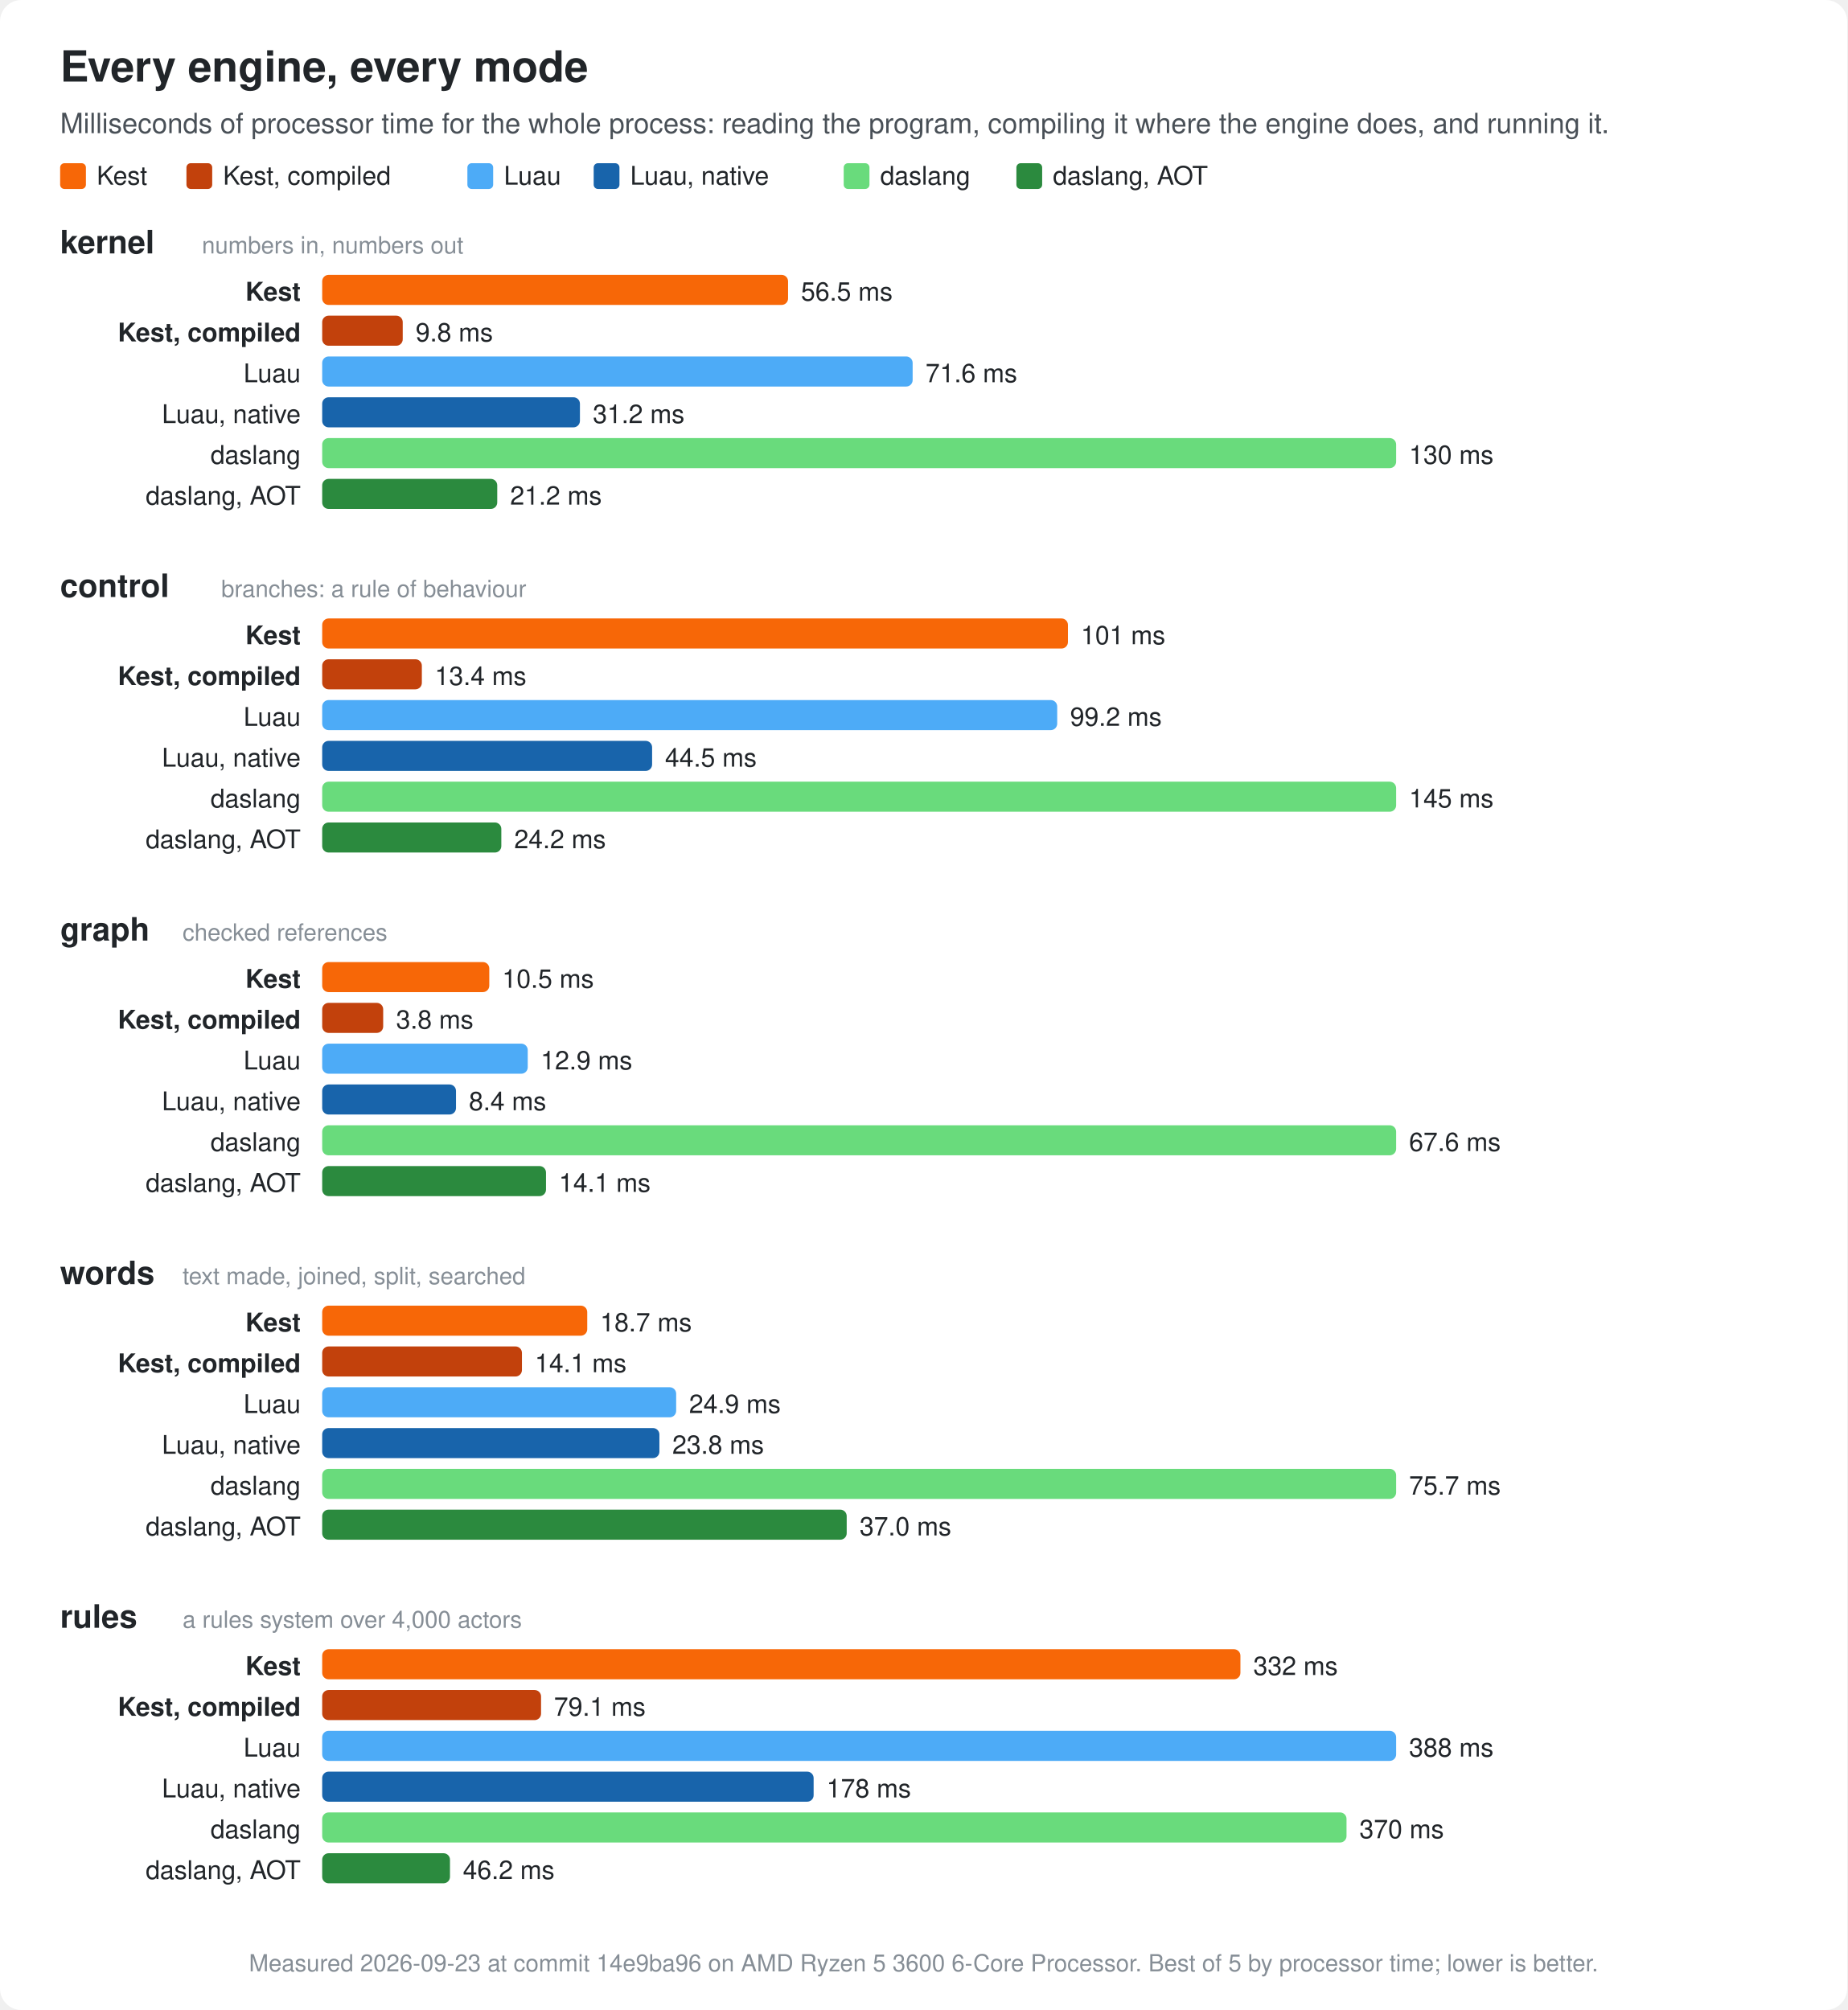
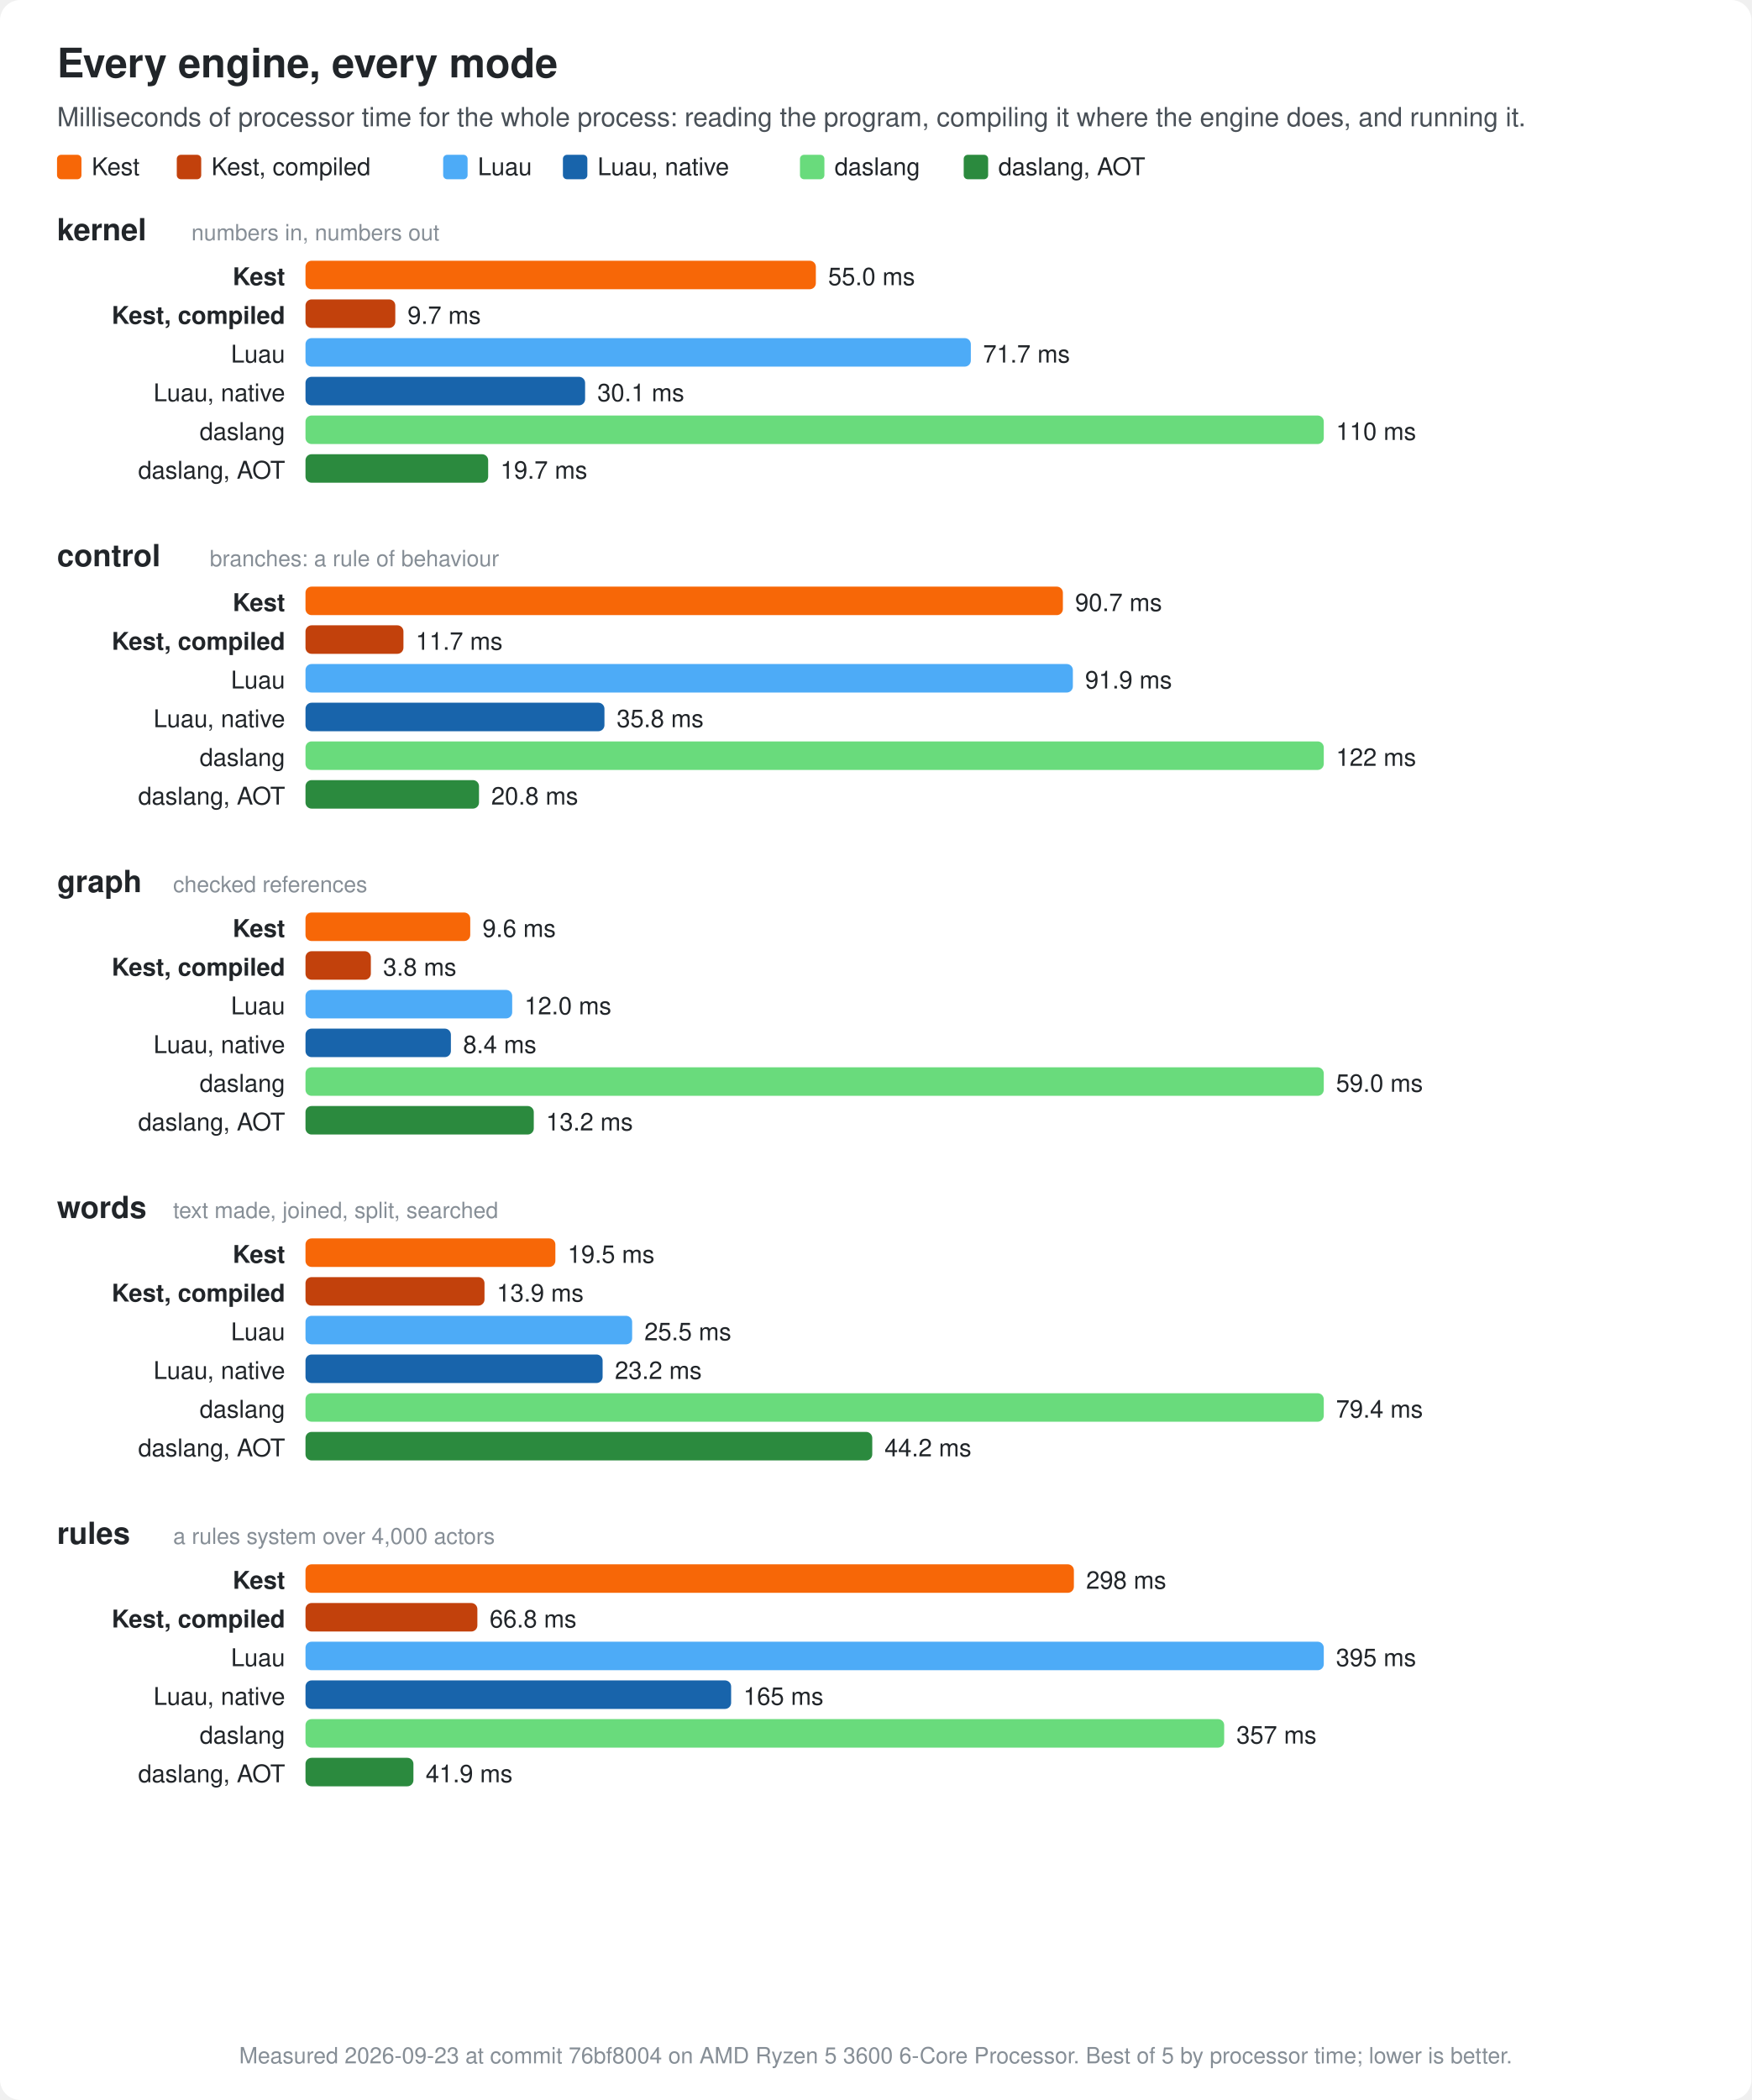
- <svg xmlns="http://www.w3.org/2000/svg" width="860" height="936" viewBox="0 0 860 936">
+ <svg xmlns="http://www.w3.org/2000/svg" width="860" height="1031" viewBox="0 0 860 1031">
  <rect width="100%" height="100%" rx="10" fill="#ffffff" />
  <text x="28.0" y="38.0" font-family="-apple-system,Segoe UI,Helvetica,Arial,sans-serif" font-size="20" font-weight="bold" fill="#212529" text-anchor="start">Every engine, every mode</text>
  <text x="28.0" y="62.0" font-family="-apple-system,Segoe UI,Helvetica,Arial,sans-serif" font-size="13" font-weight="normal" fill="#495057" text-anchor="start">Milliseconds of processor time for the whole process: reading the program, compiling it where the engine does, and running it.</text>
  <rect x="28.0" y="76.0" width="12" height="12" rx="2" fill="#f76707" />
  <text x="45.0" y="86.0" font-family="-apple-system,Segoe UI,Helvetica,Arial,sans-serif" font-size="12" font-weight="normal" fill="#212529" text-anchor="start">Kest</text>
  <rect x="86.8" y="76.0" width="12" height="12" rx="2" fill="#c2410c" />
  <text x="103.8" y="86.0" font-family="-apple-system,Segoe UI,Helvetica,Arial,sans-serif" font-size="12" font-weight="normal" fill="#212529" text-anchor="start">Kest, compiled</text>
  <rect x="217.6" y="76.0" width="12" height="12" rx="2" fill="#4dabf7" />
  <text x="234.6" y="86.0" font-family="-apple-system,Segoe UI,Helvetica,Arial,sans-serif" font-size="12" font-weight="normal" fill="#212529" text-anchor="start">Luau</text>
  <rect x="276.4" y="76.0" width="12" height="12" rx="2" fill="#1864ab" />
  <text x="293.4" y="86.0" font-family="-apple-system,Segoe UI,Helvetica,Arial,sans-serif" font-size="12" font-weight="normal" fill="#212529" text-anchor="start">Luau, native</text>
  <rect x="392.8" y="76.0" width="12" height="12" rx="2" fill="#69db7c" />
  <text x="409.8" y="86.0" font-family="-apple-system,Segoe UI,Helvetica,Arial,sans-serif" font-size="12" font-weight="normal" fill="#212529" text-anchor="start">daslang</text>
  <rect x="473.2" y="76.0" width="12" height="12" rx="2" fill="#2b8a3e" />
  <text x="490.2" y="86.0" font-family="-apple-system,Segoe UI,Helvetica,Arial,sans-serif" font-size="12" font-weight="normal" fill="#212529" text-anchor="start">daslang, AOT</text>
  <text x="28.0" y="118.0" font-family="-apple-system,Segoe UI,Helvetica,Arial,sans-serif" font-size="15" font-weight="bold" fill="#212529" text-anchor="start">kernel</text>
  <text x="94.0" y="118.0" font-family="-apple-system,Segoe UI,Helvetica,Arial,sans-serif" font-size="11" font-weight="normal" fill="#868e96" text-anchor="start">numbers in, numbers out</text>
  <text x="140.0" y="140.0" font-family="-apple-system,Segoe UI,Helvetica,Arial,sans-serif" font-size="12" font-weight="bold" fill="#212529" text-anchor="end">Kest</text>
-   <rect x="150" y="128.0" width="216.9" height="14" rx="3" fill="#f76707" />
-   <text x="372.9" y="140.0" font-family="-apple-system,Segoe UI,Helvetica,Arial,sans-serif" font-size="12" font-weight="normal" fill="#212529" text-anchor="start">56.5 ms</text>
+   <rect x="150" y="128.0" width="250.6" height="14" rx="3" fill="#f76707" />
+   <text x="406.6" y="140.0" font-family="-apple-system,Segoe UI,Helvetica,Arial,sans-serif" font-size="12" font-weight="normal" fill="#212529" text-anchor="start">55.0 ms</text>
  <text x="140.0" y="159.0" font-family="-apple-system,Segoe UI,Helvetica,Arial,sans-serif" font-size="12" font-weight="bold" fill="#212529" text-anchor="end">Kest, compiled</text>
-   <rect x="150" y="147.0" width="37.5" height="14" rx="3" fill="#c2410c" />
-   <text x="193.5" y="159.0" font-family="-apple-system,Segoe UI,Helvetica,Arial,sans-serif" font-size="12" font-weight="normal" fill="#212529" text-anchor="start">9.8 ms</text>
+   <rect x="150" y="147.0" width="44.1" height="14" rx="3" fill="#c2410c" />
+   <text x="200.1" y="159.0" font-family="-apple-system,Segoe UI,Helvetica,Arial,sans-serif" font-size="12" font-weight="normal" fill="#212529" text-anchor="start">9.7 ms</text>
  <text x="140.0" y="178.0" font-family="-apple-system,Segoe UI,Helvetica,Arial,sans-serif" font-size="12" font-weight="normal" fill="#212529" text-anchor="end">Luau</text>
-   <rect x="150" y="166.0" width="274.9" height="14" rx="3" fill="#4dabf7" />
-   <text x="430.9" y="178.0" font-family="-apple-system,Segoe UI,Helvetica,Arial,sans-serif" font-size="12" font-weight="normal" fill="#212529" text-anchor="start">71.6 ms</text>
+   <rect x="150" y="166.0" width="326.7" height="14" rx="3" fill="#4dabf7" />
+   <text x="482.7" y="178.0" font-family="-apple-system,Segoe UI,Helvetica,Arial,sans-serif" font-size="12" font-weight="normal" fill="#212529" text-anchor="start">71.7 ms</text>
  <text x="140.0" y="197.0" font-family="-apple-system,Segoe UI,Helvetica,Arial,sans-serif" font-size="12" font-weight="normal" fill="#212529" text-anchor="end">Luau, native</text>
-   <rect x="150" y="185.0" width="120.0" height="14" rx="3" fill="#1864ab" />
-   <text x="276.0" y="197.0" font-family="-apple-system,Segoe UI,Helvetica,Arial,sans-serif" font-size="12" font-weight="normal" fill="#212529" text-anchor="start">31.2 ms</text>
+   <rect x="150" y="185.0" width="137.3" height="14" rx="3" fill="#1864ab" />
+   <text x="293.3" y="197.0" font-family="-apple-system,Segoe UI,Helvetica,Arial,sans-serif" font-size="12" font-weight="normal" fill="#212529" text-anchor="start">30.1 ms</text>
  <text x="140.0" y="216.0" font-family="-apple-system,Segoe UI,Helvetica,Arial,sans-serif" font-size="12" font-weight="normal" fill="#212529" text-anchor="end">daslang</text>
  <rect x="150" y="204.0" width="500.0" height="14" rx="3" fill="#69db7c" />
-   <text x="656.0" y="216.0" font-family="-apple-system,Segoe UI,Helvetica,Arial,sans-serif" font-size="12" font-weight="normal" fill="#212529" text-anchor="start">130 ms</text>
+   <text x="656.0" y="216.0" font-family="-apple-system,Segoe UI,Helvetica,Arial,sans-serif" font-size="12" font-weight="normal" fill="#212529" text-anchor="start">110 ms</text>
  <text x="140.0" y="235.0" font-family="-apple-system,Segoe UI,Helvetica,Arial,sans-serif" font-size="12" font-weight="normal" fill="#212529" text-anchor="end">daslang, AOT</text>
-   <rect x="150" y="223.0" width="81.5" height="14" rx="3" fill="#2b8a3e" />
-   <text x="237.5" y="235.0" font-family="-apple-system,Segoe UI,Helvetica,Arial,sans-serif" font-size="12" font-weight="normal" fill="#212529" text-anchor="start">21.2 ms</text>
+   <rect x="150" y="223.0" width="89.7" height="14" rx="3" fill="#2b8a3e" />
+   <text x="245.7" y="235.0" font-family="-apple-system,Segoe UI,Helvetica,Arial,sans-serif" font-size="12" font-weight="normal" fill="#212529" text-anchor="start">19.7 ms</text>
  <text x="28.0" y="278.0" font-family="-apple-system,Segoe UI,Helvetica,Arial,sans-serif" font-size="15" font-weight="bold" fill="#212529" text-anchor="start">control</text>
  <text x="103.0" y="278.0" font-family="-apple-system,Segoe UI,Helvetica,Arial,sans-serif" font-size="11" font-weight="normal" fill="#868e96" text-anchor="start">branches: a rule of behaviour</text>
  <text x="140.0" y="300.0" font-family="-apple-system,Segoe UI,Helvetica,Arial,sans-serif" font-size="12" font-weight="bold" fill="#212529" text-anchor="end">Kest</text>
-   <rect x="150" y="288.0" width="347.2" height="14" rx="3" fill="#f76707" />
-   <text x="503.2" y="300.0" font-family="-apple-system,Segoe UI,Helvetica,Arial,sans-serif" font-size="12" font-weight="normal" fill="#212529" text-anchor="start">101 ms</text>
+   <rect x="150" y="288.0" width="371.9" height="14" rx="3" fill="#f76707" />
+   <text x="527.9" y="300.0" font-family="-apple-system,Segoe UI,Helvetica,Arial,sans-serif" font-size="12" font-weight="normal" fill="#212529" text-anchor="start">90.7 ms</text>
  <text x="140.0" y="319.0" font-family="-apple-system,Segoe UI,Helvetica,Arial,sans-serif" font-size="12" font-weight="bold" fill="#212529" text-anchor="end">Kest, compiled</text>
-   <rect x="150" y="307.0" width="46.4" height="14" rx="3" fill="#c2410c" />
-   <text x="202.4" y="319.0" font-family="-apple-system,Segoe UI,Helvetica,Arial,sans-serif" font-size="12" font-weight="normal" fill="#212529" text-anchor="start">13.4 ms</text>
+   <rect x="150" y="307.0" width="48.1" height="14" rx="3" fill="#c2410c" />
+   <text x="204.1" y="319.0" font-family="-apple-system,Segoe UI,Helvetica,Arial,sans-serif" font-size="12" font-weight="normal" fill="#212529" text-anchor="start">11.7 ms</text>
  <text x="140.0" y="338.0" font-family="-apple-system,Segoe UI,Helvetica,Arial,sans-serif" font-size="12" font-weight="normal" fill="#212529" text-anchor="end">Luau</text>
-   <rect x="150" y="326.0" width="342.2" height="14" rx="3" fill="#4dabf7" />
-   <text x="498.2" y="338.0" font-family="-apple-system,Segoe UI,Helvetica,Arial,sans-serif" font-size="12" font-weight="normal" fill="#212529" text-anchor="start">99.2 ms</text>
+   <rect x="150" y="326.0" width="376.8" height="14" rx="3" fill="#4dabf7" />
+   <text x="532.8" y="338.0" font-family="-apple-system,Segoe UI,Helvetica,Arial,sans-serif" font-size="12" font-weight="normal" fill="#212529" text-anchor="start">91.9 ms</text>
  <text x="140.0" y="357.0" font-family="-apple-system,Segoe UI,Helvetica,Arial,sans-serif" font-size="12" font-weight="normal" fill="#212529" text-anchor="end">Luau, native</text>
-   <rect x="150" y="345.0" width="153.6" height="14" rx="3" fill="#1864ab" />
-   <text x="309.6" y="357.0" font-family="-apple-system,Segoe UI,Helvetica,Arial,sans-serif" font-size="12" font-weight="normal" fill="#212529" text-anchor="start">44.5 ms</text>
+   <rect x="150" y="345.0" width="146.8" height="14" rx="3" fill="#1864ab" />
+   <text x="302.8" y="357.0" font-family="-apple-system,Segoe UI,Helvetica,Arial,sans-serif" font-size="12" font-weight="normal" fill="#212529" text-anchor="start">35.8 ms</text>
  <text x="140.0" y="376.0" font-family="-apple-system,Segoe UI,Helvetica,Arial,sans-serif" font-size="12" font-weight="normal" fill="#212529" text-anchor="end">daslang</text>
  <rect x="150" y="364.0" width="500.0" height="14" rx="3" fill="#69db7c" />
-   <text x="656.0" y="376.0" font-family="-apple-system,Segoe UI,Helvetica,Arial,sans-serif" font-size="12" font-weight="normal" fill="#212529" text-anchor="start">145 ms</text>
+   <text x="656.0" y="376.0" font-family="-apple-system,Segoe UI,Helvetica,Arial,sans-serif" font-size="12" font-weight="normal" fill="#212529" text-anchor="start">122 ms</text>
  <text x="140.0" y="395.0" font-family="-apple-system,Segoe UI,Helvetica,Arial,sans-serif" font-size="12" font-weight="normal" fill="#212529" text-anchor="end">daslang, AOT</text>
-   <rect x="150" y="383.0" width="83.4" height="14" rx="3" fill="#2b8a3e" />
-   <text x="239.4" y="395.0" font-family="-apple-system,Segoe UI,Helvetica,Arial,sans-serif" font-size="12" font-weight="normal" fill="#212529" text-anchor="start">24.2 ms</text>
+   <rect x="150" y="383.0" width="85.2" height="14" rx="3" fill="#2b8a3e" />
+   <text x="241.2" y="395.0" font-family="-apple-system,Segoe UI,Helvetica,Arial,sans-serif" font-size="12" font-weight="normal" fill="#212529" text-anchor="start">20.8 ms</text>
  <text x="28.0" y="438.0" font-family="-apple-system,Segoe UI,Helvetica,Arial,sans-serif" font-size="15" font-weight="bold" fill="#212529" text-anchor="start">graph</text>
  <text x="85.0" y="438.0" font-family="-apple-system,Segoe UI,Helvetica,Arial,sans-serif" font-size="11" font-weight="normal" fill="#868e96" text-anchor="start">checked references</text>
  <text x="140.0" y="460.0" font-family="-apple-system,Segoe UI,Helvetica,Arial,sans-serif" font-size="12" font-weight="bold" fill="#212529" text-anchor="end">Kest</text>
-   <rect x="150" y="448.0" width="77.8" height="14" rx="3" fill="#f76707" />
-   <text x="233.8" y="460.0" font-family="-apple-system,Segoe UI,Helvetica,Arial,sans-serif" font-size="12" font-weight="normal" fill="#212529" text-anchor="start">10.5 ms</text>
+   <rect x="150" y="448.0" width="80.9" height="14" rx="3" fill="#f76707" />
+   <text x="236.9" y="460.0" font-family="-apple-system,Segoe UI,Helvetica,Arial,sans-serif" font-size="12" font-weight="normal" fill="#212529" text-anchor="start">9.6 ms</text>
  <text x="140.0" y="479.0" font-family="-apple-system,Segoe UI,Helvetica,Arial,sans-serif" font-size="12" font-weight="bold" fill="#212529" text-anchor="end">Kest, compiled</text>
-   <rect x="150" y="467.0" width="28.4" height="14" rx="3" fill="#c2410c" />
-   <text x="184.4" y="479.0" font-family="-apple-system,Segoe UI,Helvetica,Arial,sans-serif" font-size="12" font-weight="normal" fill="#212529" text-anchor="start">3.8 ms</text>
+   <rect x="150" y="467.0" width="32.1" height="14" rx="3" fill="#c2410c" />
+   <text x="188.1" y="479.0" font-family="-apple-system,Segoe UI,Helvetica,Arial,sans-serif" font-size="12" font-weight="normal" fill="#212529" text-anchor="start">3.8 ms</text>
  <text x="140.0" y="498.0" font-family="-apple-system,Segoe UI,Helvetica,Arial,sans-serif" font-size="12" font-weight="normal" fill="#212529" text-anchor="end">Luau</text>
-   <rect x="150" y="486.0" width="95.7" height="14" rx="3" fill="#4dabf7" />
-   <text x="251.7" y="498.0" font-family="-apple-system,Segoe UI,Helvetica,Arial,sans-serif" font-size="12" font-weight="normal" fill="#212529" text-anchor="start">12.9 ms</text>
+   <rect x="150" y="486.0" width="101.5" height="14" rx="3" fill="#4dabf7" />
+   <text x="257.5" y="498.0" font-family="-apple-system,Segoe UI,Helvetica,Arial,sans-serif" font-size="12" font-weight="normal" fill="#212529" text-anchor="start">12.0 ms</text>
  <text x="140.0" y="517.0" font-family="-apple-system,Segoe UI,Helvetica,Arial,sans-serif" font-size="12" font-weight="normal" fill="#212529" text-anchor="end">Luau, native</text>
-   <rect x="150" y="505.0" width="62.3" height="14" rx="3" fill="#1864ab" />
-   <text x="218.3" y="517.0" font-family="-apple-system,Segoe UI,Helvetica,Arial,sans-serif" font-size="12" font-weight="normal" fill="#212529" text-anchor="start">8.4 ms</text>
+   <rect x="150" y="505.0" width="71.4" height="14" rx="3" fill="#1864ab" />
+   <text x="227.4" y="517.0" font-family="-apple-system,Segoe UI,Helvetica,Arial,sans-serif" font-size="12" font-weight="normal" fill="#212529" text-anchor="start">8.4 ms</text>
  <text x="140.0" y="536.0" font-family="-apple-system,Segoe UI,Helvetica,Arial,sans-serif" font-size="12" font-weight="normal" fill="#212529" text-anchor="end">daslang</text>
  <rect x="150" y="524.0" width="500.0" height="14" rx="3" fill="#69db7c" />
-   <text x="656.0" y="536.0" font-family="-apple-system,Segoe UI,Helvetica,Arial,sans-serif" font-size="12" font-weight="normal" fill="#212529" text-anchor="start">67.6 ms</text>
+   <text x="656.0" y="536.0" font-family="-apple-system,Segoe UI,Helvetica,Arial,sans-serif" font-size="12" font-weight="normal" fill="#212529" text-anchor="start">59.0 ms</text>
  <text x="140.0" y="555.0" font-family="-apple-system,Segoe UI,Helvetica,Arial,sans-serif" font-size="12" font-weight="normal" fill="#212529" text-anchor="end">daslang, AOT</text>
-   <rect x="150" y="543.0" width="104.2" height="14" rx="3" fill="#2b8a3e" />
-   <text x="260.2" y="555.0" font-family="-apple-system,Segoe UI,Helvetica,Arial,sans-serif" font-size="12" font-weight="normal" fill="#212529" text-anchor="start">14.1 ms</text>
+   <rect x="150" y="543.0" width="112.1" height="14" rx="3" fill="#2b8a3e" />
+   <text x="268.1" y="555.0" font-family="-apple-system,Segoe UI,Helvetica,Arial,sans-serif" font-size="12" font-weight="normal" fill="#212529" text-anchor="start">13.2 ms</text>
  <text x="28.0" y="598.0" font-family="-apple-system,Segoe UI,Helvetica,Arial,sans-serif" font-size="15" font-weight="bold" fill="#212529" text-anchor="start">words</text>
  <text x="85.0" y="598.0" font-family="-apple-system,Segoe UI,Helvetica,Arial,sans-serif" font-size="11" font-weight="normal" fill="#868e96" text-anchor="start">text made, joined, split, searched</text>
  <text x="140.0" y="620.0" font-family="-apple-system,Segoe UI,Helvetica,Arial,sans-serif" font-size="12" font-weight="bold" fill="#212529" text-anchor="end">Kest</text>
-   <rect x="150" y="608.0" width="123.4" height="14" rx="3" fill="#f76707" />
-   <text x="279.4" y="620.0" font-family="-apple-system,Segoe UI,Helvetica,Arial,sans-serif" font-size="12" font-weight="normal" fill="#212529" text-anchor="start">18.7 ms</text>
+   <rect x="150" y="608.0" width="122.7" height="14" rx="3" fill="#f76707" />
+   <text x="278.7" y="620.0" font-family="-apple-system,Segoe UI,Helvetica,Arial,sans-serif" font-size="12" font-weight="normal" fill="#212529" text-anchor="start">19.5 ms</text>
  <text x="140.0" y="639.0" font-family="-apple-system,Segoe UI,Helvetica,Arial,sans-serif" font-size="12" font-weight="bold" fill="#212529" text-anchor="end">Kest, compiled</text>
-   <rect x="150" y="627.0" width="93.0" height="14" rx="3" fill="#c2410c" />
-   <text x="249.0" y="639.0" font-family="-apple-system,Segoe UI,Helvetica,Arial,sans-serif" font-size="12" font-weight="normal" fill="#212529" text-anchor="start">14.1 ms</text>
+   <rect x="150" y="627.0" width="87.9" height="14" rx="3" fill="#c2410c" />
+   <text x="243.9" y="639.0" font-family="-apple-system,Segoe UI,Helvetica,Arial,sans-serif" font-size="12" font-weight="normal" fill="#212529" text-anchor="start">13.9 ms</text>
  <text x="140.0" y="658.0" font-family="-apple-system,Segoe UI,Helvetica,Arial,sans-serif" font-size="12" font-weight="normal" fill="#212529" text-anchor="end">Luau</text>
-   <rect x="150" y="646.0" width="164.8" height="14" rx="3" fill="#4dabf7" />
-   <text x="320.8" y="658.0" font-family="-apple-system,Segoe UI,Helvetica,Arial,sans-serif" font-size="12" font-weight="normal" fill="#212529" text-anchor="start">24.9 ms</text>
+   <rect x="150" y="646.0" width="160.4" height="14" rx="3" fill="#4dabf7" />
+   <text x="316.4" y="658.0" font-family="-apple-system,Segoe UI,Helvetica,Arial,sans-serif" font-size="12" font-weight="normal" fill="#212529" text-anchor="start">25.5 ms</text>
  <text x="140.0" y="677.0" font-family="-apple-system,Segoe UI,Helvetica,Arial,sans-serif" font-size="12" font-weight="normal" fill="#212529" text-anchor="end">Luau, native</text>
-   <rect x="150" y="665.0" width="157.0" height="14" rx="3" fill="#1864ab" />
-   <text x="313.0" y="677.0" font-family="-apple-system,Segoe UI,Helvetica,Arial,sans-serif" font-size="12" font-weight="normal" fill="#212529" text-anchor="start">23.8 ms</text>
+   <rect x="150" y="665.0" width="145.9" height="14" rx="3" fill="#1864ab" />
+   <text x="301.9" y="677.0" font-family="-apple-system,Segoe UI,Helvetica,Arial,sans-serif" font-size="12" font-weight="normal" fill="#212529" text-anchor="start">23.2 ms</text>
  <text x="140.0" y="696.0" font-family="-apple-system,Segoe UI,Helvetica,Arial,sans-serif" font-size="12" font-weight="normal" fill="#212529" text-anchor="end">daslang</text>
  <rect x="150" y="684.0" width="500.0" height="14" rx="3" fill="#69db7c" />
-   <text x="656.0" y="696.0" font-family="-apple-system,Segoe UI,Helvetica,Arial,sans-serif" font-size="12" font-weight="normal" fill="#212529" text-anchor="start">75.7 ms</text>
+   <text x="656.0" y="696.0" font-family="-apple-system,Segoe UI,Helvetica,Arial,sans-serif" font-size="12" font-weight="normal" fill="#212529" text-anchor="start">79.4 ms</text>
  <text x="140.0" y="715.0" font-family="-apple-system,Segoe UI,Helvetica,Arial,sans-serif" font-size="12" font-weight="normal" fill="#212529" text-anchor="end">daslang, AOT</text>
-   <rect x="150" y="703.0" width="244.2" height="14" rx="3" fill="#2b8a3e" />
-   <text x="400.2" y="715.0" font-family="-apple-system,Segoe UI,Helvetica,Arial,sans-serif" font-size="12" font-weight="normal" fill="#212529" text-anchor="start">37.0 ms</text>
+   <rect x="150" y="703.0" width="278.3" height="14" rx="3" fill="#2b8a3e" />
+   <text x="434.3" y="715.0" font-family="-apple-system,Segoe UI,Helvetica,Arial,sans-serif" font-size="12" font-weight="normal" fill="#212529" text-anchor="start">44.2 ms</text>
  <text x="28.0" y="758.0" font-family="-apple-system,Segoe UI,Helvetica,Arial,sans-serif" font-size="15" font-weight="bold" fill="#212529" text-anchor="start">rules</text>
  <text x="85.0" y="758.0" font-family="-apple-system,Segoe UI,Helvetica,Arial,sans-serif" font-size="11" font-weight="normal" fill="#868e96" text-anchor="start">a rules system over 4,000 actors</text>
  <text x="140.0" y="780.0" font-family="-apple-system,Segoe UI,Helvetica,Arial,sans-serif" font-size="12" font-weight="bold" fill="#212529" text-anchor="end">Kest</text>
-   <rect x="150" y="768.0" width="427.5" height="14" rx="3" fill="#f76707" />
-   <text x="583.5" y="780.0" font-family="-apple-system,Segoe UI,Helvetica,Arial,sans-serif" font-size="12" font-weight="normal" fill="#212529" text-anchor="start">332 ms</text>
+   <rect x="150" y="768.0" width="377.3" height="14" rx="3" fill="#f76707" />
+   <text x="533.3" y="780.0" font-family="-apple-system,Segoe UI,Helvetica,Arial,sans-serif" font-size="12" font-weight="normal" fill="#212529" text-anchor="start">298 ms</text>
  <text x="140.0" y="799.0" font-family="-apple-system,Segoe UI,Helvetica,Arial,sans-serif" font-size="12" font-weight="bold" fill="#212529" text-anchor="end">Kest, compiled</text>
-   <rect x="150" y="787.0" width="101.9" height="14" rx="3" fill="#c2410c" />
-   <text x="257.9" y="799.0" font-family="-apple-system,Segoe UI,Helvetica,Arial,sans-serif" font-size="12" font-weight="normal" fill="#212529" text-anchor="start">79.1 ms</text>
+   <rect x="150" y="787.0" width="84.4" height="14" rx="3" fill="#c2410c" />
+   <text x="240.4" y="799.0" font-family="-apple-system,Segoe UI,Helvetica,Arial,sans-serif" font-size="12" font-weight="normal" fill="#212529" text-anchor="start">66.8 ms</text>
  <text x="140.0" y="818.0" font-family="-apple-system,Segoe UI,Helvetica,Arial,sans-serif" font-size="12" font-weight="normal" fill="#212529" text-anchor="end">Luau</text>
  <rect x="150" y="806.0" width="500.0" height="14" rx="3" fill="#4dabf7" />
-   <text x="656.0" y="818.0" font-family="-apple-system,Segoe UI,Helvetica,Arial,sans-serif" font-size="12" font-weight="normal" fill="#212529" text-anchor="start">388 ms</text>
+   <text x="656.0" y="818.0" font-family="-apple-system,Segoe UI,Helvetica,Arial,sans-serif" font-size="12" font-weight="normal" fill="#212529" text-anchor="start">395 ms</text>
  <text x="140.0" y="837.0" font-family="-apple-system,Segoe UI,Helvetica,Arial,sans-serif" font-size="12" font-weight="normal" fill="#212529" text-anchor="end">Luau, native</text>
-   <rect x="150" y="825.0" width="228.8" height="14" rx="3" fill="#1864ab" />
-   <text x="384.8" y="837.0" font-family="-apple-system,Segoe UI,Helvetica,Arial,sans-serif" font-size="12" font-weight="normal" fill="#212529" text-anchor="start">178 ms</text>
+   <rect x="150" y="825.0" width="209.0" height="14" rx="3" fill="#1864ab" />
+   <text x="365.0" y="837.0" font-family="-apple-system,Segoe UI,Helvetica,Arial,sans-serif" font-size="12" font-weight="normal" fill="#212529" text-anchor="start">165 ms</text>
  <text x="140.0" y="856.0" font-family="-apple-system,Segoe UI,Helvetica,Arial,sans-serif" font-size="12" font-weight="normal" fill="#212529" text-anchor="end">daslang</text>
-   <rect x="150" y="844.0" width="476.9" height="14" rx="3" fill="#69db7c" />
-   <text x="632.9" y="856.0" font-family="-apple-system,Segoe UI,Helvetica,Arial,sans-serif" font-size="12" font-weight="normal" fill="#212529" text-anchor="start">370 ms</text>
+   <rect x="150" y="844.0" width="451.1" height="14" rx="3" fill="#69db7c" />
+   <text x="607.1" y="856.0" font-family="-apple-system,Segoe UI,Helvetica,Arial,sans-serif" font-size="12" font-weight="normal" fill="#212529" text-anchor="start">357 ms</text>
  <text x="140.0" y="875.0" font-family="-apple-system,Segoe UI,Helvetica,Arial,sans-serif" font-size="12" font-weight="normal" fill="#212529" text-anchor="end">daslang, AOT</text>
-   <rect x="150" y="863.0" width="59.5" height="14" rx="3" fill="#2b8a3e" />
-   <text x="215.5" y="875.0" font-family="-apple-system,Segoe UI,Helvetica,Arial,sans-serif" font-size="12" font-weight="normal" fill="#212529" text-anchor="start">46.2 ms</text>
-   <text x="430.0" y="918.0" font-family="-apple-system,Segoe UI,Helvetica,Arial,sans-serif" font-size="11" font-weight="normal" fill="#868e96" text-anchor="middle">Measured 2026-09-23 at commit 14e9ba96 on AMD Ryzen 5 3600 6-Core Processor. Best of 5 by processor time; lower is better.</text>
+   <rect x="150" y="863.0" width="53.0" height="14" rx="3" fill="#2b8a3e" />
+   <text x="209.0" y="875.0" font-family="-apple-system,Segoe UI,Helvetica,Arial,sans-serif" font-size="12" font-weight="normal" fill="#212529" text-anchor="start">41.9 ms</text>
+   <text x="430.0" y="1013.0" font-family="-apple-system,Segoe UI,Helvetica,Arial,sans-serif" font-size="11" font-weight="normal" fill="#868e96" text-anchor="middle">Measured 2026-09-23 at commit 76bf8004 on AMD Ryzen 5 3600 6-Core Processor. Best of 5 by processor time; lower is better.</text>
</svg>
